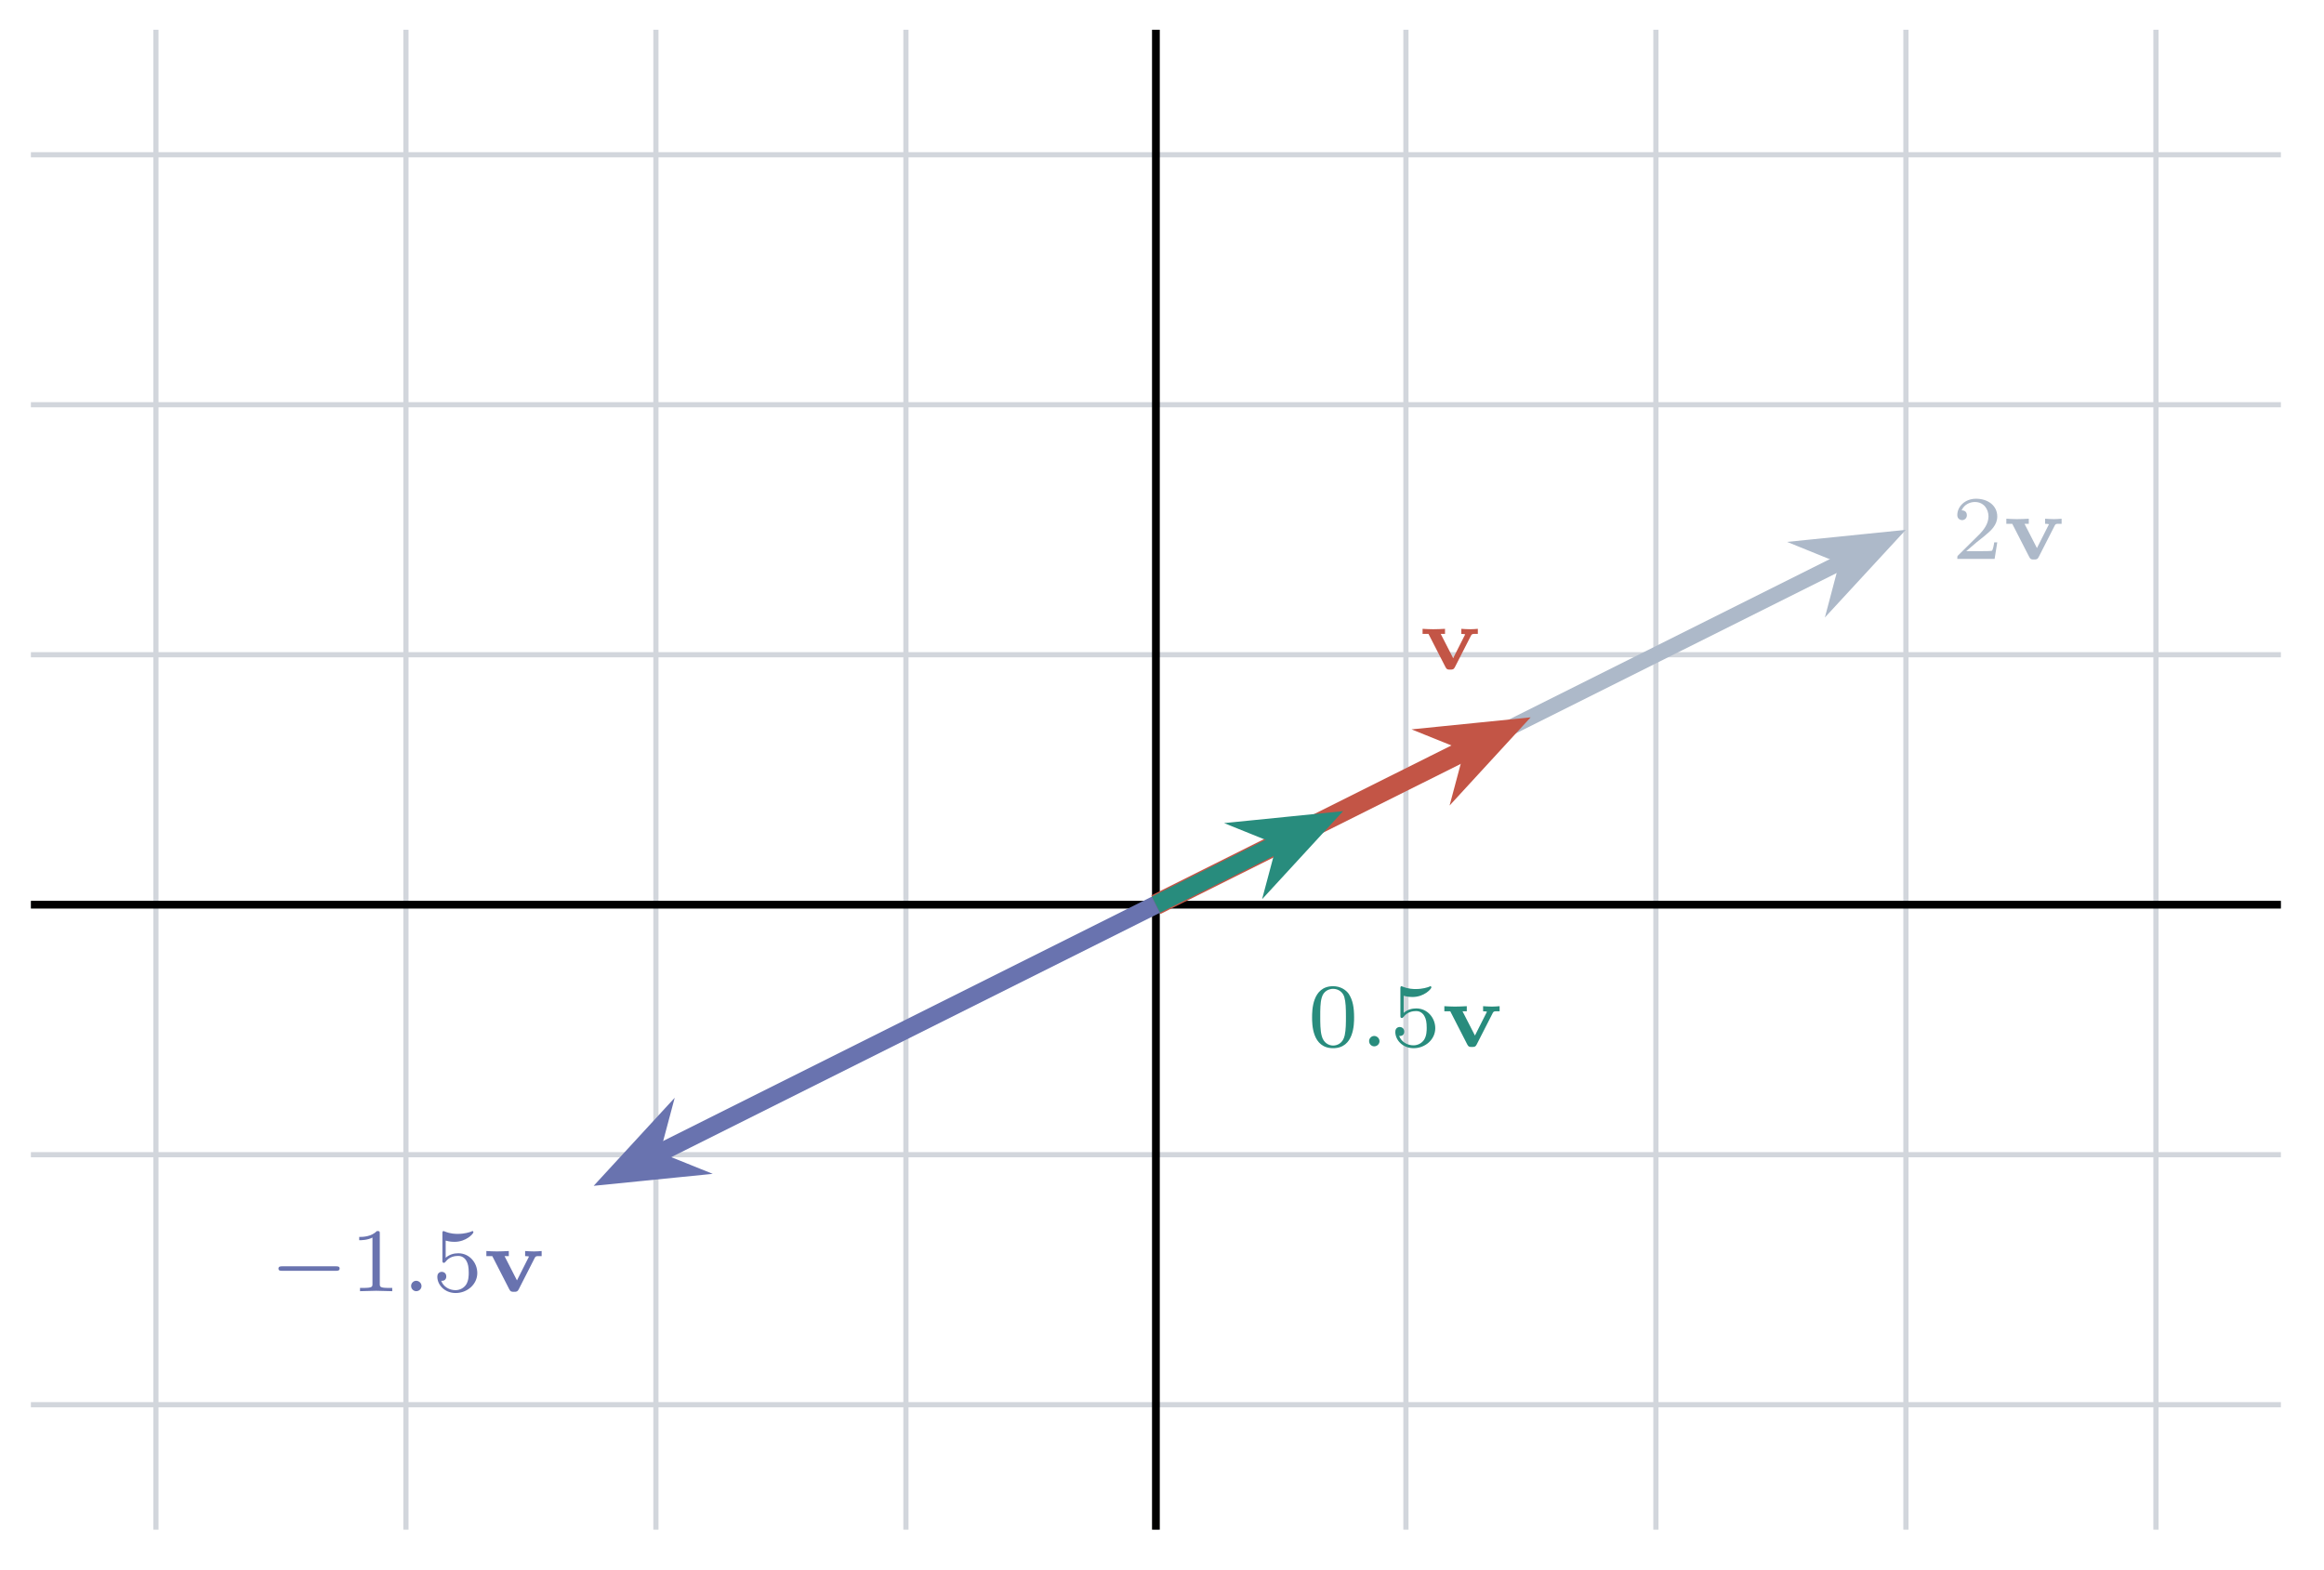
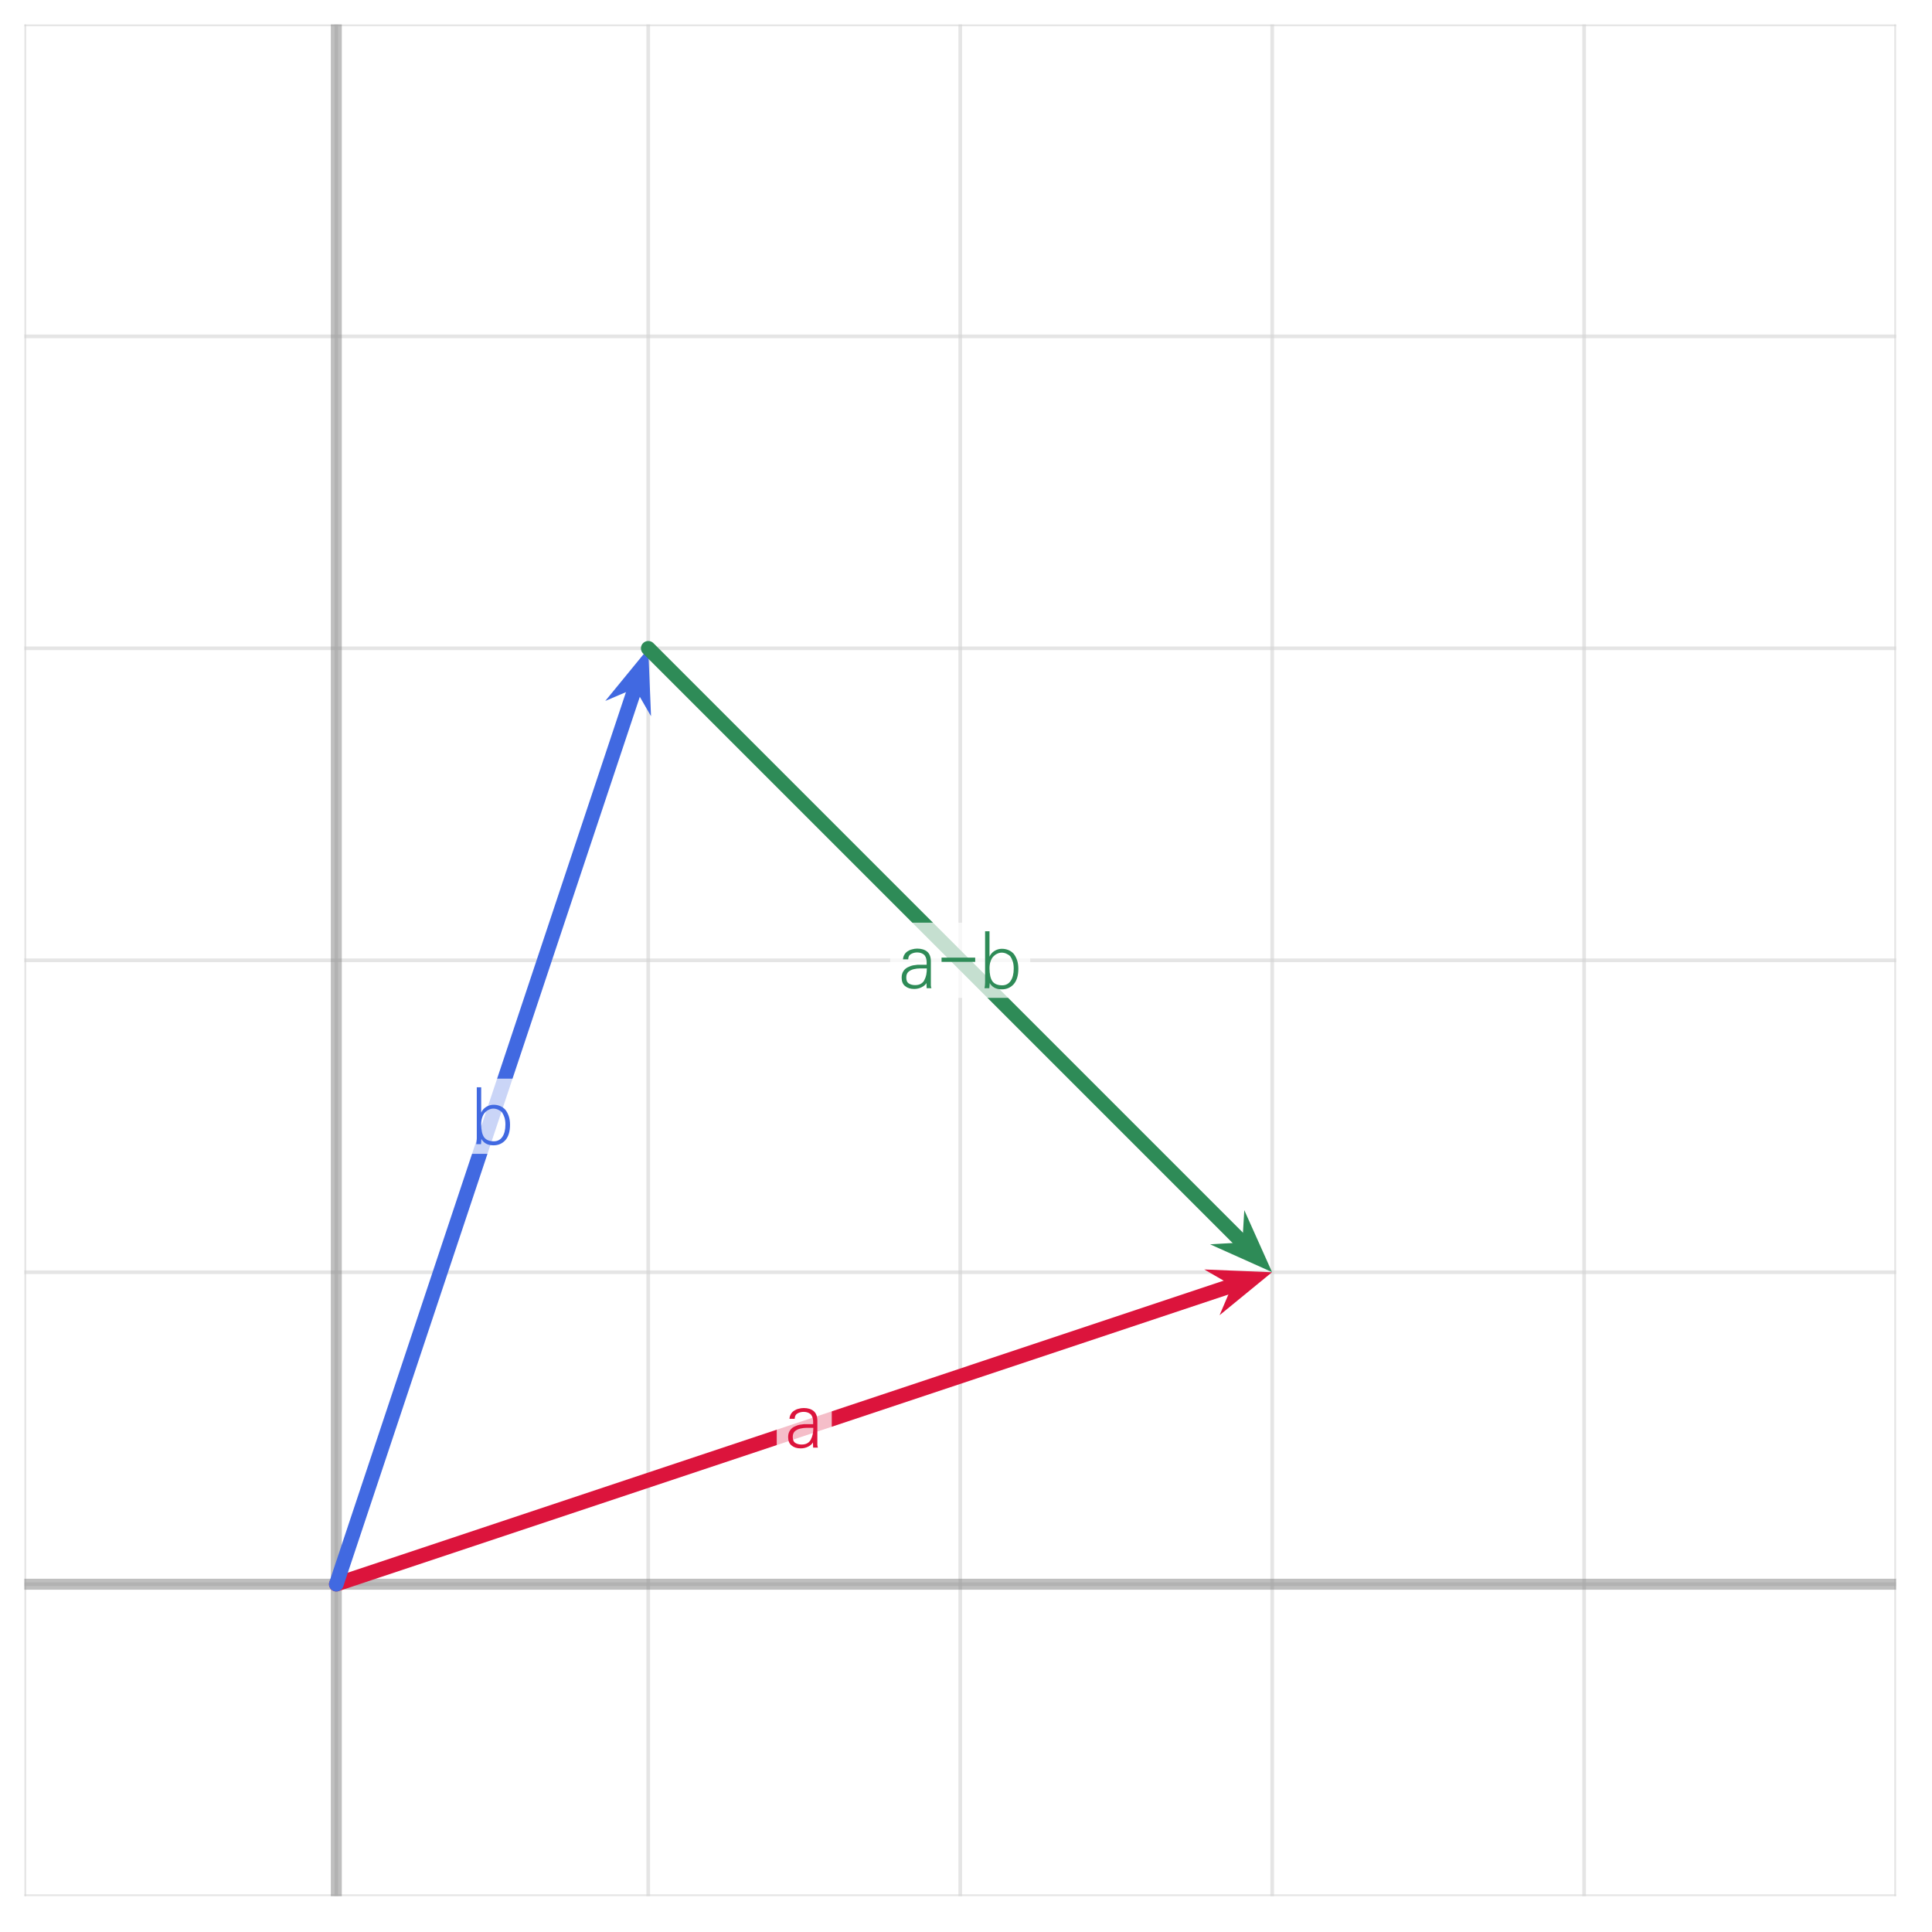
- <svg xmlns="http://www.w3.org/2000/svg" xmlns:xlink="http://www.w3.org/1999/xlink" width="178.06pt" height="120.24pt" viewBox="0 0 178.06 120.24">
+ <svg xmlns="http://www.w3.org/2000/svg" xmlns:xlink="http://www.w3.org/1999/xlink" width="157.06pt" height="157.06pt" viewBox="0 0 157.06 157.06">
  <defs>
    <g>
      <g id="glyph-0-0">
-         <path d="M 3.5 -1.266 L 3.266 -1.266 C 3.25 -1.109 3.172 -0.703 3.094 -0.625 C 3.031 -0.594 2.5 -0.594 2.406 -0.594 L 1.125 -0.594 C 1.859 -1.234 2.094 -1.422 2.516 -1.75 C 3.031 -2.172 3.5 -2.594 3.5 -3.25 C 3.5 -4.094 2.766 -4.609 1.875 -4.609 C 1.016 -4.609 0.438 -4 0.438 -3.359 C 0.438 -3.016 0.734 -2.969 0.812 -2.969 C 0.969 -2.969 1.172 -3.094 1.172 -3.344 C 1.172 -3.469 1.125 -3.719 0.766 -3.719 C 0.984 -4.203 1.453 -4.359 1.781 -4.359 C 2.469 -4.359 2.828 -3.812 2.828 -3.25 C 2.828 -2.656 2.406 -2.172 2.172 -1.922 L 0.5 -0.266 C 0.438 -0.203 0.438 -0.188 0.438 0 L 3.297 0 Z M 3.5 -1.266 " />
+         <path d="M 0.609 -0.625 C 0.609 -0.395 0.68 -0.234 0.828 -0.141 C 0.973 -0.055 1.141 -0.016 1.328 -0.016 C 1.516 -0.016 1.672 -0.051 1.797 -0.125 C 1.922 -0.195 2.016 -0.297 2.078 -0.422 C 2.148 -0.555 2.203 -0.703 2.234 -0.859 C 2.266 -1.023 2.281 -1.195 2.281 -1.375 C 2.125 -1.375 1.945 -1.375 1.75 -1.375 C 1.562 -1.375 1.383 -1.352 1.219 -1.312 C 1.039 -1.27 0.895 -1.195 0.781 -1.094 C 0.664 -0.988 0.609 -0.832 0.609 -0.625 Z M 2.266 -1.672 L 2.266 -1.953 C 2.242 -2.223 2.16 -2.41 2.016 -2.516 C 1.879 -2.617 1.707 -2.672 1.5 -2.672 C 1.312 -2.672 1.145 -2.629 1 -2.547 C 0.852 -2.473 0.773 -2.328 0.766 -2.109 L 0.344 -2.109 C 0.352 -2.254 0.391 -2.379 0.453 -2.484 C 0.516 -2.598 0.602 -2.691 0.719 -2.766 C 0.82 -2.836 0.941 -2.891 1.078 -2.922 C 1.211 -2.961 1.352 -2.984 1.5 -2.984 C 1.844 -2.984 2.113 -2.898 2.312 -2.734 C 2.508 -2.566 2.609 -2.301 2.609 -1.938 L 2.609 -0.234 C 2.609 -0.16 2.609 -0.078 2.609 0.016 C 2.617 0.117 2.633 0.191 2.656 0.234 L 2.266 0.234 L 2.25 -0.188 C 2.176 -0.051 2.047 0.062 1.859 0.156 C 1.672 0.25 1.469 0.297 1.25 0.297 C 0.945 0.297 0.703 0.219 0.516 0.062 C 0.328 -0.082 0.234 -0.312 0.234 -0.625 C 0.234 -0.844 0.285 -1.023 0.391 -1.172 C 0.492 -1.328 0.645 -1.441 0.844 -1.516 C 0.945 -1.566 1.055 -1.602 1.172 -1.625 C 1.285 -1.645 1.406 -1.66 1.531 -1.672 C 1.656 -1.672 1.781 -1.672 1.906 -1.672 C 2.031 -1.672 2.148 -1.672 2.266 -1.672 Z M 2.266 -1.672 " />
      </g>
      <g id="glyph-0-1">
-         <path d="M 3.578 -2.219 C 3.578 -2.969 3.484 -3.531 3.172 -4.016 C 2.953 -4.328 2.531 -4.609 1.969 -4.609 C 0.359 -4.609 0.359 -2.719 0.359 -2.219 C 0.359 -1.719 0.359 0.141 1.969 0.141 C 3.578 0.141 3.578 -1.719 3.578 -2.219 Z M 1.969 -0.062 C 1.656 -0.062 1.234 -0.25 1.094 -0.812 C 0.984 -1.219 0.984 -1.797 0.984 -2.297 C 0.984 -2.812 0.984 -3.344 1.094 -3.719 C 1.234 -4.266 1.688 -4.406 1.969 -4.406 C 2.344 -4.406 2.703 -4.188 2.828 -3.781 C 2.938 -3.406 2.953 -2.906 2.953 -2.297 C 2.953 -1.797 2.953 -1.281 2.859 -0.844 C 2.719 -0.203 2.25 -0.062 1.969 -0.062 Z M 1.969 -0.062 " />
+         <path d="M 1.797 -2.656 C 1.672 -2.656 1.547 -2.625 1.422 -2.562 C 1.305 -2.508 1.203 -2.43 1.109 -2.328 C 1.016 -2.223 0.941 -2.086 0.891 -1.922 C 0.836 -1.766 0.812 -1.586 0.812 -1.391 C 0.812 -0.91 0.891 -0.555 1.047 -0.328 C 1.211 -0.109 1.477 0 1.844 0 C 2.133 0 2.363 -0.117 2.531 -0.359 C 2.695 -0.598 2.781 -0.93 2.781 -1.359 C 2.781 -1.586 2.754 -1.781 2.703 -1.938 C 2.648 -2.102 2.582 -2.242 2.5 -2.359 C 2.406 -2.453 2.297 -2.523 2.172 -2.578 C 2.055 -2.629 1.93 -2.656 1.797 -2.656 Z M 0.828 -0.188 L 0.797 0.234 L 0.406 0.234 C 0.414 0.191 0.426 0.117 0.438 0.016 C 0.445 -0.078 0.453 -0.16 0.453 -0.234 L 0.453 -4.391 L 0.812 -4.391 L 0.812 -2.328 C 0.895 -2.523 1.031 -2.68 1.219 -2.797 C 1.406 -2.91 1.602 -2.969 1.812 -2.969 C 2 -2.969 2.172 -2.938 2.328 -2.875 C 2.492 -2.812 2.641 -2.711 2.766 -2.578 C 2.879 -2.441 2.973 -2.27 3.047 -2.062 C 3.117 -1.863 3.156 -1.625 3.156 -1.344 C 3.156 -0.801 3.031 -0.383 2.781 -0.094 C 2.531 0.184 2.207 0.328 1.812 0.328 C 1.57 0.328 1.367 0.281 1.203 0.188 C 1.047 0.102 0.922 -0.02 0.828 -0.188 Z M 0.828 -0.188 " />
      </g>
      <g id="glyph-0-2">
-         <path d="M 1.078 -3.875 C 1.422 -3.781 1.641 -3.781 1.75 -3.781 C 2.656 -3.781 3.203 -4.406 3.203 -4.516 C 3.203 -4.578 3.156 -4.609 3.125 -4.609 C 3.109 -4.609 3.094 -4.609 3.062 -4.578 C 2.906 -4.516 2.531 -4.391 2.016 -4.391 C 1.828 -4.391 1.453 -4.391 1 -4.578 C 0.938 -4.609 0.922 -4.609 0.922 -4.609 C 0.828 -4.609 0.828 -4.531 0.828 -4.422 L 0.828 -2.375 C 0.828 -2.25 0.828 -2.172 0.938 -2.172 C 1 -2.172 1 -2.188 1.078 -2.266 C 1.375 -2.656 1.797 -2.703 2.047 -2.703 C 2.453 -2.703 2.641 -2.375 2.672 -2.312 C 2.797 -2.094 2.844 -1.828 2.844 -1.422 C 2.844 -1.219 2.844 -0.812 2.641 -0.5 C 2.469 -0.25 2.172 -0.078 1.828 -0.078 C 1.375 -0.078 0.906 -0.328 0.734 -0.797 C 1 -0.766 1.125 -0.938 1.125 -1.125 C 1.125 -1.422 0.875 -1.484 0.781 -1.484 C 0.766 -1.484 0.438 -1.484 0.438 -1.109 C 0.438 -0.484 1 0.141 1.844 0.141 C 2.719 0.141 3.5 -0.516 3.5 -1.391 C 3.5 -2.172 2.906 -2.906 2.047 -2.906 C 1.734 -2.906 1.375 -2.828 1.078 -2.562 Z M 1.078 -3.875 " />
-       </g>
-       <g id="glyph-0-3">
-         <path d="M 2.328 -4.406 C 2.328 -4.594 2.312 -4.609 2.109 -4.609 C 1.672 -4.172 1.047 -4.156 0.75 -4.156 L 0.75 -3.906 C 0.922 -3.906 1.375 -3.906 1.766 -4.109 L 1.766 -0.562 C 1.766 -0.344 1.766 -0.25 1.062 -0.25 L 0.812 -0.25 L 0.812 0 C 0.922 0 1.781 -0.031 2.047 -0.031 C 2.25 -0.031 3.125 0 3.281 0 L 3.281 -0.25 L 3.016 -0.25 C 2.328 -0.25 2.328 -0.344 2.328 -0.562 Z M 2.328 -4.406 " />
-       </g>
-       <g id="glyph-1-0">
-         <path d="M 3.969 -2.578 C 4.031 -2.656 4.031 -2.672 4.172 -2.688 C 4.266 -2.688 4.438 -2.688 4.484 -2.688 L 4.484 -3.078 C 4.266 -3.062 4.125 -3.047 3.906 -3.047 C 3.688 -3.047 3.422 -3.062 3.219 -3.078 L 3.219 -2.688 C 3.391 -2.688 3.438 -2.672 3.516 -2.656 L 2.594 -0.828 L 1.641 -2.688 L 1.969 -2.688 L 1.969 -3.078 C 1.672 -3.062 1.359 -3.047 1.062 -3.047 C 0.797 -3.047 0.516 -3.062 0.25 -3.078 L 0.25 -2.688 L 0.703 -2.688 L 2 -0.156 C 2.094 0.031 2.156 0.047 2.359 0.047 C 2.578 0.047 2.641 0.031 2.734 -0.156 Z M 3.969 -2.578 " />
-       </g>
-       <g id="glyph-2-0">
-         <path d="M 1.578 -0.391 C 1.578 -0.641 1.359 -0.797 1.172 -0.797 C 0.953 -0.797 0.781 -0.609 0.781 -0.406 C 0.781 -0.156 0.984 0 1.172 0 C 1.406 0 1.578 -0.188 1.578 -0.391 Z M 1.578 -0.391 " />
-       </g>
-       <g id="glyph-3-0">
-         <path d="M 5.156 -1.562 C 5.266 -1.562 5.438 -1.562 5.438 -1.734 C 5.438 -1.906 5.281 -1.906 5.156 -1.906 L 1.031 -1.906 C 0.922 -1.906 0.75 -1.906 0.75 -1.734 C 0.75 -1.562 0.906 -1.562 1.031 -1.562 Z M 5.156 -1.562 " />
+         <path d="M 3.125 -2.25 L 3.125 -1.906 L 0.391 -1.906 L 0.391 -2.25 Z M 3.125 -2.25 " />
      </g>
    </g>
+     <clipPath id="clip-0">
+       <path clip-rule="nonzero" d="M 1.98 1.984 L 3 1.984 L 3 154.145 L 1.98 154.145 Z M 1.98 1.984 " />
+     </clipPath>
+     <clipPath id="clip-1">
+       <path clip-rule="nonzero" d="M 27 1.984 L 28 1.984 L 28 154.145 L 27 154.145 Z M 27 1.984 " />
+     </clipPath>
+     <clipPath id="clip-2">
+       <path clip-rule="nonzero" d="M 52 1.984 L 53 1.984 L 53 154.145 L 52 154.145 Z M 52 1.984 " />
+     </clipPath>
+     <clipPath id="clip-3">
+       <path clip-rule="nonzero" d="M 77 1.984 L 79 1.984 L 79 154.145 L 77 154.145 Z M 77 1.984 " />
+     </clipPath>
+     <clipPath id="clip-4">
+       <path clip-rule="nonzero" d="M 103 1.984 L 104 1.984 L 104 154.145 L 103 154.145 Z M 103 1.984 " />
+     </clipPath>
+     <clipPath id="clip-5">
+       <path clip-rule="nonzero" d="M 128 1.984 L 129 1.984 L 129 154.145 L 128 154.145 Z M 128 1.984 " />
+     </clipPath>
+     <clipPath id="clip-6">
+       <path clip-rule="nonzero" d="M 153 1.984 L 154.141 1.984 L 154.141 154.145 L 153 154.145 Z M 153 1.984 " />
+     </clipPath>
+     <clipPath id="clip-7">
+       <path clip-rule="nonzero" d="M 1.98 153 L 154.141 153 L 154.141 154.145 L 1.98 154.145 Z M 1.98 153 " />
+     </clipPath>
+     <clipPath id="clip-8">
+       <path clip-rule="nonzero" d="M 1.98 128 L 154.141 128 L 154.141 129 L 1.98 129 Z M 1.98 128 " />
+     </clipPath>
+     <clipPath id="clip-9">
+       <path clip-rule="nonzero" d="M 1.98 103 L 154.141 103 L 154.141 104 L 1.98 104 Z M 1.98 103 " />
+     </clipPath>
+     <clipPath id="clip-10">
+       <path clip-rule="nonzero" d="M 1.98 77 L 154.141 77 L 154.141 79 L 1.98 79 Z M 1.98 77 " />
+     </clipPath>
+     <clipPath id="clip-11">
+       <path clip-rule="nonzero" d="M 1.98 52 L 154.141 52 L 154.141 53 L 1.98 53 Z M 1.98 52 " />
+     </clipPath>
+     <clipPath id="clip-12">
+       <path clip-rule="nonzero" d="M 1.98 27 L 154.141 27 L 154.141 28 L 1.98 28 Z M 1.98 27 " />
+     </clipPath>
+     <clipPath id="clip-13">
+       <path clip-rule="nonzero" d="M 1.98 1.984 L 154.141 1.984 L 154.141 3 L 1.98 3 Z M 1.98 1.984 " />
+     </clipPath>
+     <clipPath id="clip-14">
+       <path clip-rule="nonzero" d="M 1.98 128 L 154.141 128 L 154.141 130 L 1.98 130 Z M 1.98 128 " />
+     </clipPath>
+     <clipPath id="clip-15">
+       <path clip-rule="nonzero" d="M 26 1.984 L 28 1.984 L 28 154.145 L 26 154.145 Z M 26 1.984 " />
+     </clipPath>
  </defs>
-   <path fill="none" stroke-width="0.399" stroke-linecap="butt" stroke-linejoin="miter" stroke="rgb(82.399%, 83.899%, 86.299%)" stroke-opacity="1" stroke-miterlimit="10" d="M -86.742 -38.553 L 86.739 -38.553 M -86.742 -19.276 L 86.739 -19.276 M -86.742 0.002 L 86.739 0.002 M -86.742 19.275 L 86.739 19.275 M -86.742 38.552 L 86.739 38.552 M -86.742 57.826 L 86.739 57.826 M -77.103 -48.188 L -77.103 67.464 M -57.826 -48.188 L -57.826 67.464 M -38.552 -48.188 L -38.552 67.464 M -19.275 -48.188 L -19.275 67.464 M -0.001 -48.188 L -0.001 67.464 M 19.276 -48.188 L 19.276 67.464 M 38.549 -48.188 L 38.549 67.464 M 57.827 -48.188 L 57.827 67.464 M 77.104 -48.188 L 77.104 67.464 " transform="matrix(0.993719, 0, 0, -0.993719, 88.56395, 69.32184)" />
-   <path fill="none" stroke-width="0.598" stroke-linecap="butt" stroke-linejoin="miter" stroke="rgb(0%, 0%, 0%)" stroke-opacity="1" stroke-miterlimit="10" d="M -86.742 0.002 L 86.739 0.002 " transform="matrix(0.993719, 0, 0, -0.993719, 88.56395, 69.32184)" />
-   <path fill="none" stroke-width="0.598" stroke-linecap="butt" stroke-linejoin="miter" stroke="rgb(0%, 0%, 0%)" stroke-opacity="1" stroke-miterlimit="10" d="M -0.001 -48.188 L -0.001 67.464 " transform="matrix(0.993719, 0, 0, -0.993719, 88.56395, 69.32184)" />
-   <path fill="none" stroke-width="1.196" stroke-linecap="butt" stroke-linejoin="miter" stroke="rgb(67.999%, 72.699%, 78.699%)" stroke-opacity="1" stroke-miterlimit="10" d="M -0.001 0.002 L 53.133 26.567 " transform="matrix(0.993719, 0, 0, -0.993719, 88.56395, 69.32184)" />
-   <path fill-rule="nonzero" fill="rgb(67.999%, 72.699%, 78.699%)" fill-opacity="1" stroke-width="1.196" stroke-linecap="butt" stroke-linejoin="miter" stroke="rgb(67.999%, 72.699%, 78.699%)" stroke-opacity="1" stroke-miterlimit="10" d="M 6.802 -0.001 L 1.929 1.846 L 3.555 0 L 1.929 -1.846 Z M 6.802 -0.001 " transform="matrix(0.888743, -0.444361, -0.444361, -0.888743, 138.4697, 44.36892)" />
-   <g fill="rgb(67.999%, 72.699%, 78.699%)" fill-opacity="1">
-     <use xlink:href="#glyph-0-0" x="149.526" y="42.823" />
+   <g clip-path="url(#clip-0)">
+     <path fill="none" stroke-width="0.299" stroke-linecap="round" stroke-linejoin="round" stroke="rgb(82.7%, 82.7%, 82.7%)" stroke-opacity="0.6" stroke-miterlimit="10" d="M -76.536 -76.535 L -76.536 76.536 " transform="matrix(0.994051, 0, 0, -0.994051, 78.06081, 78.06478)" />
  </g>
-   <g fill="rgb(67.999%, 72.699%, 78.699%)" fill-opacity="1">
-     <use xlink:href="#glyph-1-0" x="153.472" y="42.823" />
+   <g clip-path="url(#clip-1)">
+     <path fill="none" stroke-width="0.299" stroke-linecap="round" stroke-linejoin="round" stroke="rgb(82.7%, 82.7%, 82.7%)" stroke-opacity="0.6" stroke-miterlimit="10" d="M -51.025 -76.535 L -51.025 76.536 " transform="matrix(0.994051, 0, 0, -0.994051, 78.06081, 78.06478)" />
  </g>
-   <path fill="none" stroke-width="1.594" stroke-linecap="butt" stroke-linejoin="miter" stroke="rgb(76.5%, 33.299%, 27.499%)" stroke-opacity="1" stroke-miterlimit="10" d="M -0.001 0.002 L 24.307 12.152 " transform="matrix(0.993719, 0, 0, -0.993719, 88.56395, 69.32184)" />
-   <path fill-rule="nonzero" fill="rgb(76.5%, 33.299%, 27.499%)" fill-opacity="1" stroke-width="1.435" stroke-linecap="butt" stroke-linejoin="miter" stroke="rgb(76.5%, 33.299%, 27.499%)" stroke-opacity="1" stroke-miterlimit="10" d="M 6.462 0 L 2.318 1.575 L 3.714 -0.002 L 2.32 -1.577 Z M 6.462 0 " transform="matrix(0.888743, -0.444361, -0.444361, -0.888743, 109.7378, 58.73483)" />
-   <g fill="rgb(76.5%, 33.299%, 27.499%)" fill-opacity="1">
-     <use xlink:href="#glyph-1-0" x="108.745" y="51.26" />
+   <g clip-path="url(#clip-2)">
+     <path fill="none" stroke-width="0.299" stroke-linecap="round" stroke-linejoin="round" stroke="rgb(82.7%, 82.7%, 82.7%)" stroke-opacity="0.6" stroke-miterlimit="10" d="M -25.513 -76.535 L -25.513 76.536 " transform="matrix(0.994051, 0, 0, -0.994051, 78.06081, 78.06478)" />
  </g>
-   <path fill="none" stroke-width="1.395" stroke-linecap="butt" stroke-linejoin="miter" stroke="rgb(15.7%, 54.9%, 48.999%)" stroke-opacity="1" stroke-miterlimit="10" d="M -0.001 0.002 L 9.838 4.919 " transform="matrix(0.993719, 0, 0, -0.993719, 88.56395, 69.32184)" />
-   <path fill-rule="nonzero" fill="rgb(15.7%, 54.9%, 48.999%)" fill-opacity="1" stroke-width="1.395" stroke-linecap="butt" stroke-linejoin="miter" stroke="rgb(15.7%, 54.9%, 48.999%)" stroke-opacity="1" stroke-miterlimit="10" d="M 6.516 -0.001 L 2.251 1.621 L 3.686 -0.002 L 2.251 -1.623 Z M 6.516 -0.001 " transform="matrix(0.888762, -0.444361, -0.444361, -0.888762, 95.3718, 65.91778)" />
-   <g fill="rgb(15.7%, 54.9%, 48.999%)" fill-opacity="1">
-     <use xlink:href="#glyph-0-1" x="100.17" y="80.174" />
+   <g clip-path="url(#clip-3)">
+     <path fill="none" stroke-width="0.299" stroke-linecap="round" stroke-linejoin="round" stroke="rgb(82.7%, 82.7%, 82.7%)" stroke-opacity="0.6" stroke-miterlimit="10" d="M 0.002 -76.535 L 0.002 76.536 " transform="matrix(0.994051, 0, 0, -0.994051, 78.06081, 78.06478)" />
  </g>
-   <g fill="rgb(15.7%, 54.9%, 48.999%)" fill-opacity="1">
-     <use xlink:href="#glyph-2-0" x="104.116" y="80.174" />
+   <g clip-path="url(#clip-4)">
+     <path fill="none" stroke-width="0.299" stroke-linecap="round" stroke-linejoin="round" stroke="rgb(82.7%, 82.7%, 82.7%)" stroke-opacity="0.6" stroke-miterlimit="10" d="M 25.513 -76.535 L 25.513 76.536 " transform="matrix(0.994051, 0, 0, -0.994051, 78.06081, 78.06478)" />
  </g>
-   <g fill="rgb(15.7%, 54.9%, 48.999%)" fill-opacity="1">
-     <use xlink:href="#glyph-0-2" x="106.467" y="80.174" />
+   <g clip-path="url(#clip-5)">
+     <path fill="none" stroke-width="0.299" stroke-linecap="round" stroke-linejoin="round" stroke="rgb(82.7%, 82.7%, 82.7%)" stroke-opacity="0.6" stroke-miterlimit="10" d="M 51.024 -76.535 L 51.024 76.536 " transform="matrix(0.994051, 0, 0, -0.994051, 78.06081, 78.06478)" />
  </g>
-   <g fill="rgb(15.7%, 54.9%, 48.999%)" fill-opacity="1">
-     <use xlink:href="#glyph-1-0" x="110.413" y="80.174" />
+   <g clip-path="url(#clip-6)">
+     <path fill="none" stroke-width="0.299" stroke-linecap="round" stroke-linejoin="round" stroke="rgb(82.7%, 82.7%, 82.7%)" stroke-opacity="0.6" stroke-miterlimit="10" d="M 76.535 -76.535 L 76.535 76.536 " transform="matrix(0.994051, 0, 0, -0.994051, 78.06081, 78.06478)" />
  </g>
-   <path fill="none" stroke-width="1.395" stroke-linecap="butt" stroke-linejoin="miter" stroke="rgb(41.199%, 45.099%, 68.599%)" stroke-opacity="1" stroke-miterlimit="10" d="M -0.001 0.002 L -38.749 -19.374 " transform="matrix(0.993719, 0, 0, -0.993719, 88.56395, 69.32184)" />
-   <path fill-rule="nonzero" fill="rgb(41.199%, 45.099%, 68.599%)" fill-opacity="1" stroke-width="1.395" stroke-linecap="butt" stroke-linejoin="miter" stroke="rgb(41.199%, 45.099%, 68.599%)" stroke-opacity="1" stroke-miterlimit="10" d="M 6.519 -0 L 2.254 1.622 L 3.688 -0 L 2.254 -1.621 Z M 6.519 -0 " transform="matrix(-0.888743, 0.444361, 0.444361, 0.888743, 53.02415, 87.0918)" />
-   <g fill="rgb(41.199%, 45.099%, 68.599%)" fill-opacity="1">
-     <use xlink:href="#glyph-3-0" x="20.584" y="98.934" />
+   <g clip-path="url(#clip-7)">
+     <path fill="none" stroke-width="0.299" stroke-linecap="round" stroke-linejoin="round" stroke="rgb(82.7%, 82.7%, 82.7%)" stroke-opacity="0.6" stroke-miterlimit="10" d="M -76.536 -76.535 L 76.535 -76.535 " transform="matrix(0.994051, 0, 0, -0.994051, 78.06081, 78.06478)" />
  </g>
-   <g fill="rgb(41.199%, 45.099%, 68.599%)" fill-opacity="1">
-     <use xlink:href="#glyph-0-3" x="26.771" y="98.934" />
+   <g clip-path="url(#clip-8)">
+     <path fill="none" stroke-width="0.299" stroke-linecap="round" stroke-linejoin="round" stroke="rgb(82.7%, 82.7%, 82.7%)" stroke-opacity="0.6" stroke-miterlimit="10" d="M -76.536 -51.024 L 76.535 -51.024 " transform="matrix(0.994051, 0, 0, -0.994051, 78.06081, 78.06478)" />
  </g>
-   <g fill="rgb(41.199%, 45.099%, 68.599%)" fill-opacity="1">
-     <use xlink:href="#glyph-2-0" x="30.717" y="98.934" />
+   <g clip-path="url(#clip-9)">
+     <path fill="none" stroke-width="0.299" stroke-linecap="round" stroke-linejoin="round" stroke="rgb(82.7%, 82.7%, 82.7%)" stroke-opacity="0.6" stroke-miterlimit="10" d="M -76.536 -25.513 L 76.535 -25.513 " transform="matrix(0.994051, 0, 0, -0.994051, 78.06081, 78.06478)" />
  </g>
-   <g fill="rgb(41.199%, 45.099%, 68.599%)" fill-opacity="1">
-     <use xlink:href="#glyph-0-2" x="33.069" y="98.934" />
+   <g clip-path="url(#clip-10)">
+     <path fill="none" stroke-width="0.299" stroke-linecap="round" stroke-linejoin="round" stroke="rgb(82.7%, 82.7%, 82.7%)" stroke-opacity="0.6" stroke-miterlimit="10" d="M -76.536 -0.002 L 76.535 -0.002 " transform="matrix(0.994051, 0, 0, -0.994051, 78.06081, 78.06478)" />
  </g>
-   <g fill="rgb(41.199%, 45.099%, 68.599%)" fill-opacity="1">
-     <use xlink:href="#glyph-1-0" x="37.015" y="98.934" />
+   <g clip-path="url(#clip-11)">
+     <path fill="none" stroke-width="0.299" stroke-linecap="round" stroke-linejoin="round" stroke="rgb(82.7%, 82.7%, 82.7%)" stroke-opacity="0.6" stroke-miterlimit="10" d="M -76.536 25.513 L 76.535 25.513 " transform="matrix(0.994051, 0, 0, -0.994051, 78.06081, 78.06478)" />
+   </g>
+   <g clip-path="url(#clip-12)">
+     <path fill="none" stroke-width="0.299" stroke-linecap="round" stroke-linejoin="round" stroke="rgb(82.7%, 82.7%, 82.7%)" stroke-opacity="0.6" stroke-miterlimit="10" d="M -76.536 51.025 L 76.535 51.025 " transform="matrix(0.994051, 0, 0, -0.994051, 78.06081, 78.06478)" />
+   </g>
+   <g clip-path="url(#clip-13)">
+     <path fill="none" stroke-width="0.299" stroke-linecap="round" stroke-linejoin="round" stroke="rgb(82.7%, 82.7%, 82.7%)" stroke-opacity="0.6" stroke-miterlimit="10" d="M -76.536 76.536 L 76.535 76.536 " transform="matrix(0.994051, 0, 0, -0.994051, 78.06081, 78.06478)" />
+   </g>
+   <g clip-path="url(#clip-14)">
+     <path fill="none" stroke-width="0.897" stroke-linecap="round" stroke-linejoin="round" stroke="rgb(50.2%, 50.2%, 50.2%)" stroke-opacity="0.5" stroke-miterlimit="10" d="M -76.536 -51.024 L 76.535 -51.024 " transform="matrix(0.994051, 0, 0, -0.994051, 78.06081, 78.06478)" />
+   </g>
+   <g clip-path="url(#clip-15)">
+     <path fill="none" stroke-width="0.897" stroke-linecap="round" stroke-linejoin="round" stroke="rgb(50.2%, 50.2%, 50.2%)" stroke-opacity="0.5" stroke-miterlimit="10" d="M -51.025 -76.535 L -51.025 76.536 " transform="matrix(0.994051, 0, 0, -0.994051, 78.06081, 78.06478)" />
+   </g>
+   <path fill="none" stroke-width="1.196" stroke-linecap="round" stroke-linejoin="round" stroke="rgb(86.299%, 7.799%, 23.499%)" stroke-opacity="1" stroke-miterlimit="10" d="M -51.025 -51.024 L 22.581 -26.487 " transform="matrix(0.994051, 0, 0, -0.994051, 78.06081, 78.06478)" />
+   <path fill-rule="nonzero" fill="rgb(86.299%, 7.799%, 23.499%)" fill-opacity="1" stroke-width="0.861" stroke-linecap="round" stroke-linejoin="miter" stroke="rgb(86.299%, 7.799%, 23.499%)" stroke-opacity="1" stroke-miterlimit="10" d="M 3.878 0.001 L 1.389 0.947 L 2.229 0 L 1.391 -0.947 Z M 3.878 0.001 " transform="matrix(0.942996, -0.314329, -0.314329, -0.942996, 98.60941, 105.0288)" />
+   <path fill="none" stroke-width="1.196" stroke-linecap="round" stroke-linejoin="round" stroke="rgb(25.499%, 41.199%, 88.199%)" stroke-opacity="1" stroke-miterlimit="10" d="M -51.025 -51.024 L -26.488 22.582 " transform="matrix(0.994051, 0, 0, -0.994051, 78.06081, 78.06478)" />
+   <path fill-rule="nonzero" fill="rgb(25.499%, 41.199%, 88.199%)" fill-opacity="1" stroke-width="0.861" stroke-linecap="round" stroke-linejoin="miter" stroke="rgb(25.499%, 41.199%, 88.199%)" stroke-opacity="1" stroke-miterlimit="10" d="M 3.878 -0.001 L 1.391 0.948 L 2.229 0.001 L 1.389 -0.946 Z M 3.878 -0.001 " transform="matrix(0.314329, -0.942996, -0.942996, -0.314329, 51.09684, 57.51618)" />
+   <path fill="none" stroke-width="1.196" stroke-linecap="round" stroke-linejoin="round" stroke="rgb(17.999%, 54.5%, 34.099%)" stroke-opacity="1" stroke-miterlimit="10" d="M -25.513 25.513 L 23.328 -23.328 " transform="matrix(0.994051, 0, 0, -0.994051, 78.06081, 78.06478)" />
+   <path fill-rule="nonzero" fill="rgb(17.999%, 54.5%, 34.099%)" fill-opacity="1" stroke-width="0.861" stroke-linecap="round" stroke-linejoin="miter" stroke="rgb(17.999%, 54.5%, 34.099%)" stroke-opacity="1" stroke-miterlimit="10" d="M 3.876 0 L 1.389 0.948 L 2.231 0 L 1.389 -0.947 Z M 3.876 0 " transform="matrix(0.702893, 0.702893, 0.702893, -0.702893, 99.83448, 99.83846)" />
+   <path fill-rule="nonzero" fill="rgb(100%, 100%, 100%)" fill-opacity="0.72" d="M 63.145 118.445 L 67.617 118.445 L 67.617 113.766 L 63.145 113.766 Z M 63.145 118.445 " />
+   <g fill="rgb(86.299%, 7.799%, 23.499%)" fill-opacity="1">
+     <use xlink:href="#glyph-0-0" x="63.837" y="117.448" />
+   </g>
+   <path fill-rule="nonzero" fill="rgb(100%, 100%, 100%)" fill-opacity="0.72" d="M 37.613 93.801 L 42.426 93.801 L 42.426 87.688 L 37.613 87.688 Z M 37.613 93.801 " />
+   <g fill="rgb(25.499%, 41.199%, 88.199%)" fill-opacity="1">
+     <use xlink:href="#glyph-0-1" x="38.306" y="92.78" />
+   </g>
+   <path fill-rule="nonzero" fill="rgb(100%, 100%, 100%)" fill-opacity="0.72" d="M 72.371 81.121 L 83.75 81.121 L 83.75 75.008 L 72.371 75.008 Z M 72.371 81.121 " />
+   <g fill="rgb(17.999%, 54.5%, 34.099%)" fill-opacity="1">
+     <use xlink:href="#glyph-0-0" x="73.065" y="80.1" />
+     <use xlink:href="#glyph-0-2" x="76.152" y="80.1" />
+     <use xlink:href="#glyph-0-1" x="79.629" y="80.1" />
  </g>
</svg>
